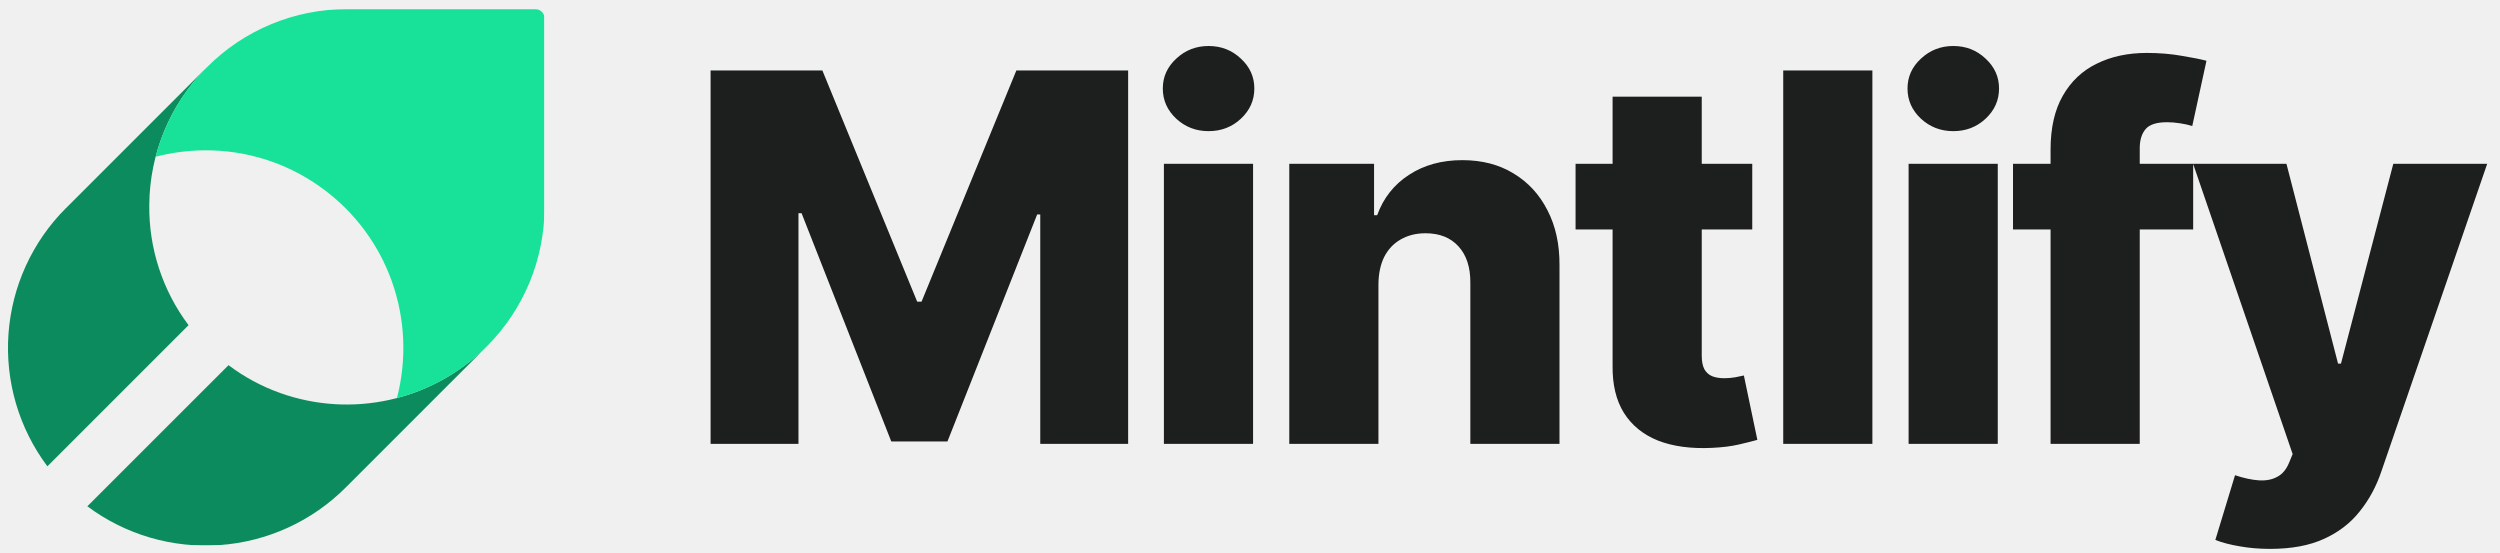
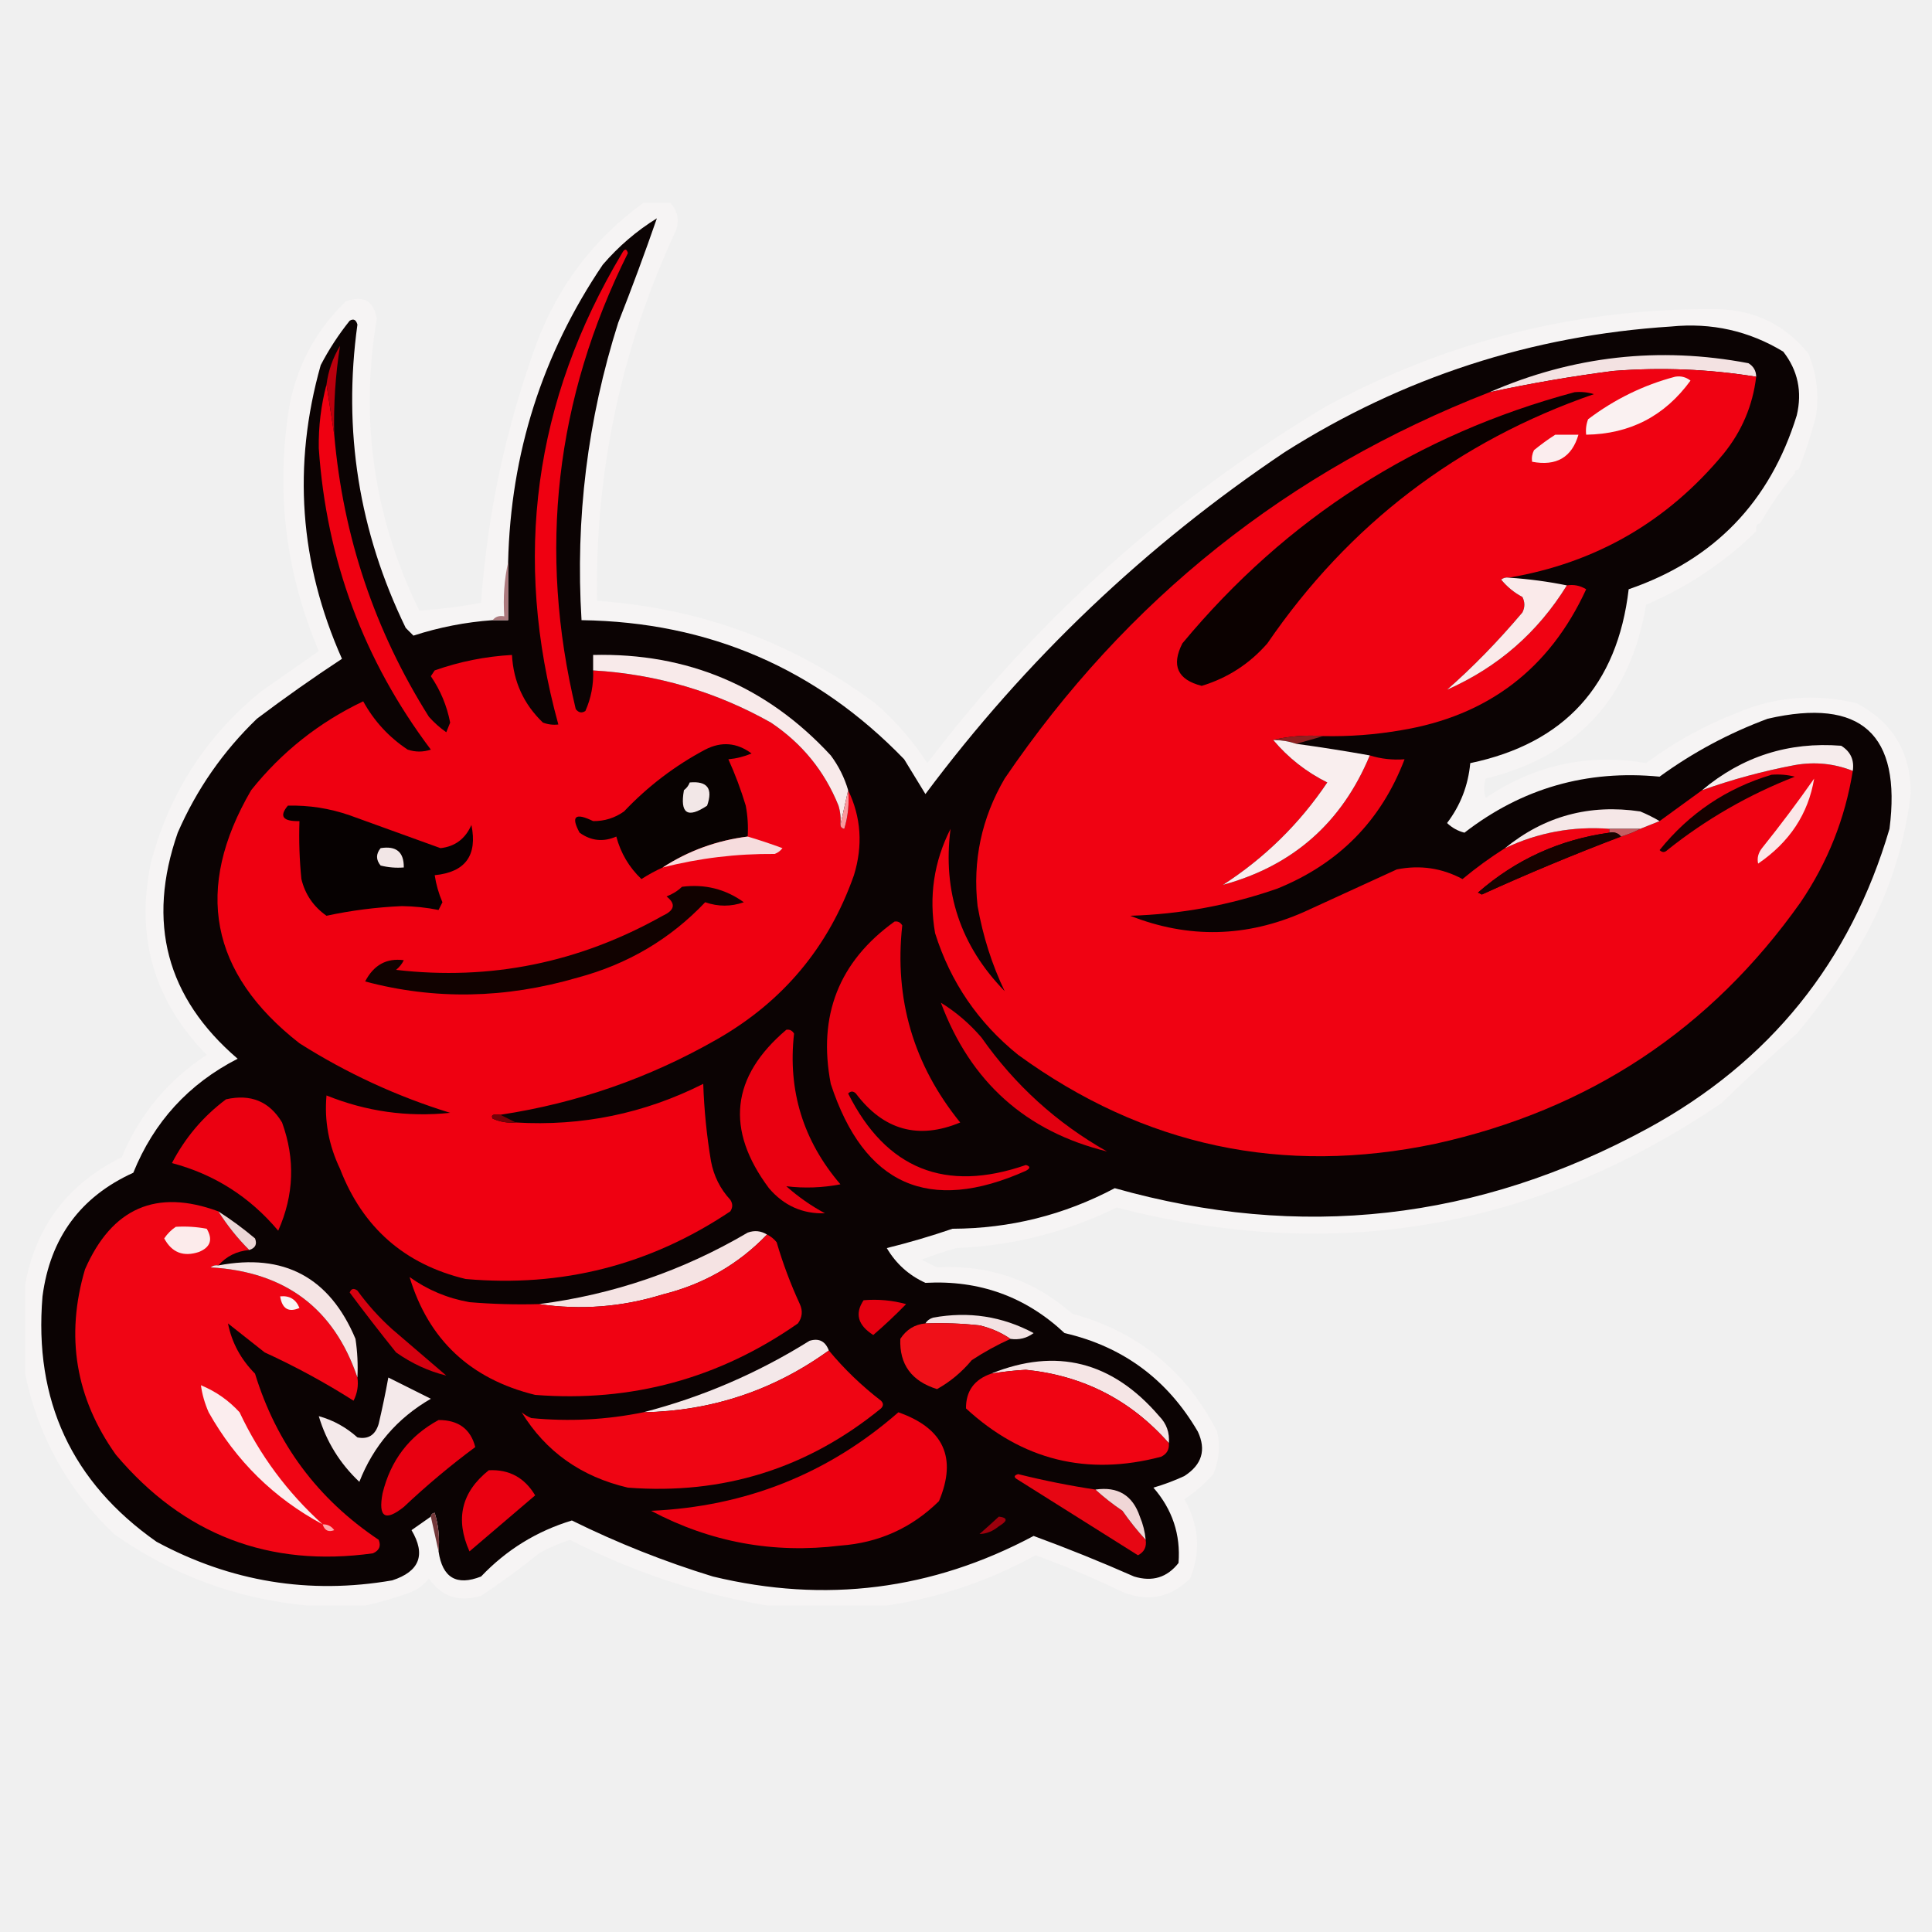
- <svg xmlns="http://www.w3.org/2000/svg" width="2191" height="484" viewBox="0 0 2191 484" fill="none">
-   <g clip-path="url(#clip0_2098_17)">
-     <mask id="mask0_2098_17" style="mask-type:luminance" maskUnits="userSpaceOnUse" x="0" y="0" width="2191" height="484">
-       <path d="M2191 0H0V484H2191V0Z" fill="white" />
-     </mask>
-     <g mask="url(#mask0_2098_17)">
-       <path d="M622.759 61.727H720.718L803.814 264.355H807.649L890.746 61.727H988.704V389H911.68V187.97H908.963L830.341 386.923H781.122L702.5 186.852H699.784V389H622.759V61.727ZM1020.04 389V143.545H1098.19V389H1020.04ZM1059.19 114.941C1048.22 114.941 1038.79 111.319 1030.91 104.075C1023.03 96.724 1019.08 87.882 1019.08 77.548C1019.08 67.32 1023.03 58.585 1030.91 51.34C1038.79 43.989 1048.22 40.314 1059.19 40.314C1070.27 40.314 1079.7 43.989 1087.48 51.34C1095.36 58.585 1099.3 67.32 1099.3 77.548C1099.3 87.882 1095.36 96.724 1087.48 104.075C1079.7 111.319 1070.27 114.941 1059.19 114.941ZM1208.07 249.014V389H1129.92V143.545H1204.23V188.609H1206.95C1212.38 173.588 1221.65 161.816 1234.75 153.293C1247.86 144.664 1263.46 140.349 1281.57 140.349C1298.83 140.349 1313.8 144.238 1326.48 152.015C1339.26 159.685 1349.17 170.445 1356.2 184.295C1363.34 198.038 1366.86 214.124 1366.75 232.555V389H1288.61V247.896C1288.71 234.259 1285.25 223.606 1278.22 215.935C1271.29 208.265 1261.65 204.43 1249.29 204.43C1241.09 204.43 1233.85 206.241 1227.56 209.863C1221.38 213.379 1216.59 218.439 1213.18 225.044C1209.88 231.649 1208.17 239.639 1208.07 249.014ZM1535.68 143.545V201.074H1380.83V143.545H1535.68ZM1413.27 84.739H1491.41V311.816C1491.41 316.61 1492.16 320.499 1493.65 323.482C1495.25 326.358 1497.54 328.435 1500.52 329.714C1503.5 330.886 1507.07 331.472 1511.23 331.472C1514.21 331.472 1517.35 331.205 1520.65 330.673C1524.06 330.033 1526.62 329.501 1528.33 329.075L1540.15 385.484C1536.42 386.55 1531.15 387.881 1524.33 389.479C1517.62 391.077 1509.58 392.089 1500.2 392.516C1481.88 393.368 1466.16 391.237 1453.06 386.124C1440.06 380.903 1430.1 372.807 1423.18 361.834C1416.36 350.861 1413.06 337.065 1413.27 320.445V84.739ZM1640.96 61.727V389H1562.82V61.727H1640.96ZM1672.7 389V143.545H1750.84V389H1672.7ZM1711.85 114.941C1700.88 114.941 1691.45 111.319 1683.57 104.075C1675.68 96.724 1671.74 87.882 1671.74 77.548C1671.74 67.32 1675.68 58.585 1683.57 51.34C1691.45 43.989 1700.88 40.314 1711.85 40.314C1722.93 40.314 1732.36 43.989 1740.14 51.34C1748.02 58.585 1751.96 67.32 1751.96 77.548C1751.96 87.882 1748.02 96.724 1740.14 104.075C1732.36 111.319 1722.93 114.941 1711.85 114.941ZM1922.09 143.545V201.074H1764.2V143.545H1922.09ZM1797.12 389V131.081C1797.12 112.118 1800.69 96.404 1807.83 83.94C1814.97 71.369 1824.88 61.994 1837.55 55.815C1850.23 49.529 1864.88 46.386 1881.5 46.386C1892.37 46.386 1902.59 47.239 1912.18 48.943C1921.88 50.541 1929.07 51.98 1933.75 53.258L1921.29 110.467C1918.41 109.508 1914.9 108.709 1910.74 108.07C1906.69 107.43 1902.86 107.111 1899.24 107.111C1890.07 107.111 1883.79 109.135 1880.38 113.183C1876.97 117.232 1875.27 122.771 1875.27 129.803V389H1797.12ZM1989.46 481.045C1980.09 481.045 1971.24 480.3 1962.93 478.808C1954.63 477.423 1947.49 475.559 1941.52 473.215L1958.78 416.486C1966.45 419.043 1973.38 420.534 1979.55 420.96C1985.84 421.386 1991.22 420.374 1995.69 417.924C2000.28 415.58 2003.79 411.372 2006.24 405.3L2009.28 397.949L1922.03 143.545H2003.84L2049.07 318.688H2051.62L2097.49 143.545H2179.78L2087.26 412.491C2082.79 425.914 2076.45 437.739 2068.24 447.967C2060.15 458.3 2049.65 466.397 2036.76 472.256C2023.98 478.116 2008.21 481.045 1989.46 481.045Z" fill="#1D1F1E" />
-       <mask id="mask1_2098_17" style="mask-type:luminance" maskUnits="userSpaceOnUse" x="7" y="8" width="470" height="470">
-         <path d="M477 8H7V478H477V8Z" fill="white" />
-       </mask>
-       <g mask="url(#mask1_2098_17)">
-         <path d="M130.833 179.492C131.161 134.734 148.911 91.865 180.318 59.975H180.26L59.006 181.228H59.064C58.613 181.584 58.187 181.97 57.791 182.386C28.302 211.836 10.423 250.934 7.436 292.503C4.449 334.072 16.553 375.324 41.527 408.688L163.996 286.219L165.27 285.003C142.444 254.606 130.334 217.502 130.833 179.492Z" fill="#0C8C5E" />
-         <path d="M425.257 304.971C402.05 327.714 372.919 343.479 341.185 350.469C309.452 357.458 276.393 355.39 245.778 344.501C229.455 338.707 214.114 330.451 200.286 320.019L199.013 321.292L76.544 443.704C109.922 468.616 151.151 480.682 192.694 477.695C234.237 474.709 273.316 456.87 302.788 427.44L304.003 426.225L425.257 304.971Z" fill="#0C8C5E" />
-         <path d="M477.232 181.228V16C477.232 11.582 473.65 8 469.232 8H304.004C281.253 7.977 258.722 12.45 237.705 21.16C216.688 29.871 197.599 42.649 181.534 58.759L180.319 59.974C159.144 81.471 143.995 108.157 136.39 137.357C150.157 133.792 164.305 131.907 178.525 131.743C216.536 131.295 253.63 143.422 284.036 166.238C311.363 186.617 332.045 214.63 343.476 246.746C355.126 279.571 356.658 315.137 347.875 348.842C377.08 341.25 403.769 326.098 425.257 304.913L426.473 303.755C442.59 287.684 455.371 268.586 464.082 247.558C472.793 226.531 477.262 203.989 477.232 181.228Z" fill="#18E299" />
-       </g>
-     </g>
-   </g>
-   <defs>
-     <clipPath id="clip0_2098_17">
-       <rect width="2191" height="484" fill="white" />
-     </clipPath>
-   </defs>
+ <svg xmlns="http://www.w3.org/2000/svg" version="1.2" viewBox="0 0 500 500" width="500" height="500">
+   <style>
+ 		.s0 { fill: #f6f4f4 } 
+ 		.s1 { fill: #0b0303 } 
+ 		.s2 { fill: #ef0011 } 
+ 		.s3 { fill: #f3e2e2 } 
+ 		.s4 { fill: #f00212 } 
+ 		.s5 { fill: #ba000d } 
+ 		.s6 { fill: #faf1f1 } 
+ 		.s7 { fill: #0b0100 } 
+ 		.s8 { fill: #fbedee } 
+ 		.s9 { fill: #faeaea } 
+ 		.s10 { fill: #ab797d } 
+ 		.s11 { fill: #f8eaea } 
+ 		.s12 { fill: #902021 } 
+ 		.s13 { fill: #f9eeee } 
+ 		.s14 { fill: #f6ecec } 
+ 		.s15 { fill: #080201 } 
+ 		.s16 { fill: #150100 } 
+ 		.s17 { fill: #f2e7e7 } 
+ 		.s18 { fill: #fbe7e8 } 
+ 		.s19 { fill: #060101 } 
+ 		.s20 { fill: #f5e7e7 } 
+ 		.s21 { fill: #fa999e } 
+ 		.s22 { fill: #c46064 } 
+ 		.s23 { fill: #180300 } 
+ 		.s24 { fill: #f6dcdd } 
+ 		.s25 { fill: #f2e6e6 } 
+ 		.s26 { fill: #110200 } 
+ 		.s27 { fill: #eb0011 } 
+ 		.s28 { fill: #e20010 } 
+ 		.s29 { fill: #ea0011 } 
+ 		.s30 { fill: #760007 } 
+ 		.s31 { fill: #f00514 } 
+ 		.s32 { fill: #fcebeb } 
+ 		.s33 { fill: #ecd6d6 } 
+ 		.s34 { fill: #f5e3e3 } 
+ 		.s35 { fill: #f5e4e4 } 
+ 		.s36 { fill: #faf6f6 } 
+ 		.s37 { fill: #e50010 } 
+ 		.s38 { fill: #d5000f } 
+ 		.s39 { fill: #f2e2e3 } 
+ 		.s40 { fill: #ef1018 } 
+ 		.s41 { fill: #f4e8e9 } 
+ 		.s42 { fill: #ef0513 } 
+ 		.s43 { fill: #f5e5e5 } 
+ 		.s44 { fill: #f00413 } 
+ 		.s45 { fill: #f4e9ea } 
+ 		.s46 { fill: #ed0011 } 
+ 		.s47 { fill: #e80011 } 
+ 		.s48 { fill: #e60613 } 
+ 		.s49 { fill: #f0d6d6 } 
+ 		.s50 { fill: #fca9ac } 
+ 		.s51 { fill: #9c000c } 
+ 		.s52 { fill: #73393b } 
+ 	</style>
+   <g>
+     <path fill-rule="evenodd" class="s0" d="m166.5 52.5q3.5 0 7 0 2.75 2.99 1.5 7-21.27 45.61-20.5 96 39.99 2.76 72 26.5 7.87 6.86 13.5 15.5 42.88-56.39 103.5-92.5 47.35-25.46 101-25 14.52 0.38 23.5 11.5 3.19 7.74 2 16-1.81 7.18-4.5 14-1 0-1 1-5.04 6.05-9 13-1 0-1 1 0 0.5 0 1-12.42 12.15-28.5 19-6.02 36.27-41.5 45-0.83 2.75 0 5 19.02-12.85 41.5-9 10.85-8.09 23.5-13 15.01-6.37 31-2.5 14.09 7.43 14 23.5-2.83 23.25-15.5 43-6.42 9.92-14 19-10.04 8.8-19.5 18-72.02 48.88-156.5 27-19.63 9.6-41.5 10.5-4.59 1.27-9 3 2 1 4 2 20.09-1.11 35 12 25.46 6.95 37.5 30.5 1.26 5.69-1 11-3.38 3.79-7.5 6.5 5.74 10.07 1.5 20.5-7.55 7.47-17.5 3.5-11.01-5.34-22.5-9.5-18.26 10-38.5 13-15.5 0-31 0-26.62-4.54-51-17-4.17 1.33-8 3.5-7.23 5.87-15 11-8.62 2.58-13.5-4.5-1.82 2.32-4.5 3.5-6.06 2.24-12 3.5-7.5 0-15 0-27.42-2.56-50-18.5-18-17.25-23-41.5 0-11.5 0-23 4.12-22.7 25-33 6.95-16.67 22-26.5-20.39-20.8-14.5-49.5 7.01-26.98 28.5-44.5 7.56-5.27 15-10.5-13.09-30.88-7.5-64 3.16-15.57 14.5-26.5 6.85-2.48 8 4.5-6.59 39.53 11 75.5 7.99-0.49 16-2 2.42-34.57 14.5-67.5 8.51-22.23 27.5-36z" />
+   </g>
+   <g>
+     <path fill-rule="evenodd" class="s1" d="m113.5 401.5q0.48-5.1-1-10-0.91 0.19-1 1-2.46 1.74-5 3.5 5.65 9.54-5 13-32.21 5.55-61-10-32.89-23.11-29.5-63.5 2.96-22.67 23.5-32 7.99-19.75 27-29.5-27.65-23.7-15.5-58.5 7.33-16.82 20.5-29.5 10.79-8.14 22-15.5-16.49-37.08-5.5-76 3.19-6.13 7.5-11.5 1.48-0.89 2 1-5.69 41.09 12.5 78.5 1 1 2 2 9.97-3.24 20.5-4 2 0 4 0 0-7.5 0-15 0.99-42.22 24.5-77 6.12-7.12 14-12-4.65 13.43-10 27-11.93 37.6-9.5 77 49.38 0.7 83.5 36 2.75 4.5 5.5 9 38.99-52.24 93-88.5 45.84-29.03 100-32.5 15.69-1.56 29 6.5 5.68 7.29 3.5 16.5-10.38 33.62-43.5 45-4.39 37.33-41 45-0.79 8.63-6 15.5 1.91 1.83 4.5 2.5 22.27-17.25 50.5-14.5 12.93-9.41 28-15 36.22-8.28 31.5 28.5-15.19 51.69-62.5 77.5-65.92 35.87-138 15.5-19.67 10.42-42 10.5-8.39 2.88-17 5 3.58 6.08 10 9 20.92-1.14 36 13 22.67 5.23 34.5 25.5 3.33 7.13-3.5 11.5-3.88 1.8-8 3 7.36 8.45 6.5 19.5-4.43 5.66-11.5 3.5-12.84-5.67-26-10.5-39.4 21.02-83 10.5-18.85-5.78-36.5-14.5-13.65 4.14-23.5 14.5-9.51 3.74-11-6.5z" />
+   </g>
+   <g>
+     <path fill-rule="evenodd" class="s2" d="m153.5 173.5q24.62 1.46 46 13.5 12.11 8.1 17.5 21.5 0.74 2.45 0.5 5 0.09 0.81 1 1 1.48-4.9 1-10 5.04 10.48 1.5 22-9.81 27.86-35.5 42.5-26.17 14.97-56 19.5-2.77-0.4-2 1 2.86 1.27 6 1 25.64 1.53 48.5-10 0.34 10.08 2 20 1.08 5.76 5 10 1 1.5 0 3-31.11 20.84-68.5 17.5-23.7-5.7-32.5-28.5-4.39-9.18-3.5-19 15.41 6.23 32 4.5-20.68-6.39-39-18-34.81-27.22-12.5-65.5 11.84-14.83 29-23 4.21 7.66 11.5 12.5 3 1 6 0-26.04-34.62-29-78-0.13-8.46 2-16.5 1 6.5 2 13 3.43 39.53 24.5 73 2.03 2.28 4.5 4 0.5-1.25 1-2.5-1.27-6.54-5-12 0.5-0.75 1-1.5 9.72-3.43 20-4 0.55 10.34 8 17.5 1.94 0.74 4 0.5-17.8-64.6 16.5-122 0.98-1.79 1.5 0-28.21 56.64-13.5 118 1.08 1.43 2.5 0.5 2.21-4.98 2-10.5z" />
+   </g>
+   <g>
+     <path fill-rule="evenodd" class="s3" d="m454.5 97.5q-18.37-2.97-37-1.5-16.14 2.08-32 5.5 32.38-14.09 67-7.5 1.98 1.22 2 3.5z" />
+   </g>
+   <g>
+     <path fill-rule="evenodd" class="s4" d="m454.5 97.5q-1.33 11.18-8.5 20-21.81 26.28-55.5 32-1.11-0.2-2 0.5 2.31 2.82 5.5 4.5 1 2 0 4-9.56 11.3-19.5 20 19.71-8.72 31-27 2.68-0.43 5 1-14.24 30.97-48 36.5-9.93 1.71-20 1.5-6.8-0.48-13 1 5.81 6.92 14 11-10.78 16.03-27 26.5 27.16-7.4 38-33.5 4.34 1.35 9 1-9.08 23.84-33 33.5-18.45 6.41-38 7 22.59 8.92 45-1 12.05-5.52 24-11 9.01-1.79 17 2.5 5.28-4.38 11-8 12.8-6.07 27-5 0 0.5 0 1-19.34 2.69-34 15.5 0.5 0.25 1 0.5 17.79-8.09 36-15 2.71-0.79 5-2 2.5-1 5-2 5.53-4.04 11-8 11.7-4.18 24-6.5 7.78-1.36 15 1.5-2.97 18.45-13.5 34-34.92 49.37-94.5 62.5-59.27 12.45-108-23-15.53-12.52-21.5-31.5-2.47-14.26 4-27-3.15 24.41 14 42-4.92-10.28-7-22-1.97-17.63 7-33 47.28-69.5 125.5-100 15.86-3.42 32-5.5 18.63-1.47 37 1.5z" />
+   </g>
+   <g>
+     <path fill-rule="evenodd" class="s5" d="m86.5 112.5q-1-6.5-2-13 0.7-5.34 3.5-10-1.8 11.32-1.5 23z" />
+   </g>
+   <g>
+     <path fill-rule="evenodd" class="s6" d="m433.5 97.5q2.22-0.39 4 1-10 13.75-27 14-0.24-2.06 0.5-4 10.3-7.78 22.5-11z" />
+   </g>
+   <g>
+     <path fill-rule="evenodd" class="s7" d="m407.5 101.5q2.55-0.24 5 0.5-52.87 18.31-84.5 64.5-6.94 7.95-17 11-9.38-2.38-5-11 40.38-48.62 101.5-65z" />
+   </g>
+   <g>
+     <path fill-rule="evenodd" class="s8" d="m402.5 112.5q3 0 6 0-2.56 8.8-12 7-0.22-1.58 0.5-3 2.72-2.22 5.5-4z" />
+   </g>
+   <g>
+ 	</g>
+   <g>
+ 	</g>
+   <g>
+ 	</g>
+   <g>
+ 	</g>
+   <g>
+ 	</g>
+   <g>
+ 	</g>
+   <g>
+ 	</g>
+   <g>
+     <path fill-rule="evenodd" class="s9" d="m390.5 149.5q7.77 0.52 15 2-11.29 18.28-31 27 9.94-8.7 19.5-20 1-2 0-4-3.19-1.68-5.5-4.5 0.89-0.7 2-0.5z" />
+   </g>
+   <g>
+     <path fill-rule="evenodd" class="s10" d="m131.5 145.5q0 7.5 0 15-2 0-4 0 1.06-1.36 3-1-0.48-7.29 1-14z" />
+   </g>
+   <g>
+     <path fill-rule="evenodd" class="s11" d="m219.5 204.5q-1 4.5-2 9 0.24-2.55-0.5-5-5.39-13.4-17.5-21.5-21.38-12.04-46-13.5 0-2 0-4 36.7-0.86 61.5 26 3.06 4.11 4.5 9z" />
+   </g>
+   <g>
+     <path fill-rule="evenodd" class="s12" d="m329.5 191.5q6.2-1.48 13-1-3.5 1-7 2-2.9-0.97-6-1z" />
+   </g>
+   <g>
+     <path fill-rule="evenodd" class="s13" d="m329.5 191.5q3.1 0.03 6 1 9.55 1.31 19 3-10.84 26.1-38 33.5 16.22-10.47 27-26.5-8.19-4.08-14-11z" />
+   </g>
+   <g>
+     <path fill-rule="evenodd" class="s14" d="m479.5 199.5q-7.22-2.86-15-1.5-12.3 2.32-24 6.5 15.6-13.11 36-11.5 3.63 2.26 3 6.5z" />
+   </g>
+   <g>
+     <path fill-rule="evenodd" class="s15" d="m193.5 216.5q-12.01 1.52-22 8-2.83 1.29-5.5 3-4.79-4.57-6.5-11-5.04 2.2-9.5-1-3.47-6.4 3.5-3 4.4 0.05 8-2.5 9.22-9.73 21-16 6.3-3.24 12 1-2.9 1.22-6 1.5 2.61 5.74 4.5 12 0.75 3.97 0.5 8z" />
+   </g>
+   <g>
+     <path fill-rule="evenodd" class="s16" d="m458.5 200.5q3.04-0.24 6 0.5-18.02 7.05-33 19-1 1-2 0 11.53-14.3 29-19.5z" />
+   </g>
+   <g>
+     <path fill-rule="evenodd" class="s17" d="m178.5 202.5q6.85-0.63 4.5 6-7.6 5.09-6-4 1.08-0.82 1.5-2z" />
+   </g>
+   <g>
+     <path fill-rule="evenodd" class="s18" d="m469.5 201.5q-2.26 13.65-14.5 22-0.47-2.11 1-4 7.08-8.82 13.5-18z" />
+   </g>
+   <g>
+     <path fill-rule="evenodd" class="s19" d="m74.5 208.5q8.22-0.2 16 2.5 11.8 4.26 23.5 8.5 5.65-0.63 8-6 2.41 11.83-9.5 13 0.55 3.61 2 7-0.5 1-1 2-4.67-0.94-9.5-1-9.96 0.44-19.5 2.5-5.05-3.55-6.5-9.5-0.75-7.48-0.5-15-6.47 0.15-3-4z" />
+   </g>
+   <g>
+     <path fill-rule="evenodd" class="s20" d="m429.5 212.5q-2.5 1-5 2-4 0-8 0-14.2-1.07-27 5 15.27-12.44 35-9.5 2.72 1.14 5 2.5z" />
+   </g>
+   <g>
+     <path fill-rule="evenodd" class="s21" d="m219.5 204.5q0.48 5.1-1 10-0.91-0.19-1-1 1-4.5 2-9z" />
+   </g>
+   <g>
+     <path fill-rule="evenodd" class="s22" d="m416.5 215.5q0-0.5 0-1 4 0 8 0-2.29 1.21-5 2-1.06-1.36-3-1z" />
+   </g>
+   <g>
+     <path fill-rule="evenodd" class="s23" d="m416.5 215.5q1.94-0.36 3 1-18.21 6.91-36 15-0.5-0.25-1-0.5 14.66-12.81 34-15.5z" />
+   </g>
+   <g>
+     <path fill-rule="evenodd" class="s24" d="m193.5 216.5q4.39 1.3 9 3-0.79 1.04-2 1.5-14.77-0.13-29 3.5 9.99-6.48 22-8z" />
+   </g>
+   <g>
+     <path fill-rule="evenodd" class="s25" d="m98.5 219.5q6.09-0.98 6 5-3.04 0.24-6-0.5-1.84-2.24 0-4.5z" />
+   </g>
+   <g>
+     <path fill-rule="evenodd" class="s26" d="m176.5 229.5q8.85-1.14 16 4-4.98 1.75-10 0-13.56 14.3-33 19.5-28.06 8.2-55 1 3.32-6.4 10-5.5-0.71 1.47-2 2.5 36.58 4.24 69-14 4.68-2.13 1-5 2.35-0.91 4-2.5z" />
+   </g>
+   <g>
+     <path fill-rule="evenodd" class="s27" d="m231.5 238.5q1.31-0.2 2 1-3.13 28.62 15 51-16.25 6.75-27-7.5-1-1-2 0 14.73 29.34 46 18.5 1.79 0.52 0 1.5-37.63 16.82-50.5-22.5-5.1-26.48 16.5-42z" />
+   </g>
+   <g>
+     <path fill-rule="evenodd" class="s28" d="m243.5 259.5q5.88 3.62 10.5 9 12.96 18.46 32.5 29.5-31.51-7.75-43-38.5z" />
+   </g>
+   <g>
+     <path fill-rule="evenodd" class="s29" d="m203.5 266.5q1.31-0.2 2 1-2.48 22.08 12 39-6.99 1.35-14 0.5 4.59 4.08 10 7-8.71 0.28-14.5-6.5-16.98-22.76 4.5-41z" />
+   </g>
+   <g>
+     <path fill-rule="evenodd" class="s27" d="m58.5 284.5q9.6-2.17 14.5 6 5.15 14.18-1 28-11.05-13.14-27.5-17.5 5.15-9.9 14-16.5z" />
+   </g>
+   <g>
+     <path fill-rule="evenodd" class="s30" d="m129.5 288.5q2 1 4 2-3.14 0.27-6-1-0.77-1.4 2-1z" />
+   </g>
+   <g>
+     <path fill-rule="evenodd" class="s31" d="m56.5 313.5q3.43 5.43 8 10-4.88 0.44-8 4-1.11-0.2-2 0.5 28.91 1.65 38 28.5 0.45 3.16-1 6-11.02-7.01-23-12.5-4.75-3.75-9.5-7.5 1.47 7.42 7 13 8.34 27.18 32 43 0.99 2.41-1.5 3.5-40.25 5.58-66.5-25.5-15.67-22.01-8-48 10.46-23.87 34.5-15z" />
+   </g>
+   <g>
+     <path fill-rule="evenodd" class="s32" d="m45.5 317.5q4.03-0.25 8 0.5 2.46 4.16-2 6-6.04 2.01-9-3.5 1.26-1.85 3-3z" />
+   </g>
+   <g>
+     <path fill-rule="evenodd" class="s33" d="m56.5 313.5q4.91 3.14 9.5 7 0.88 2.25-1.5 3-4.57-4.57-8-10z" />
+   </g>
+   <g>
+     <path fill-rule="evenodd" class="s34" d="m198.5 319.5q-11.1 11.56-27 15.5-15.75 4.88-32 2.5 28.81-3.69 54-18.5 2.65-0.96 5 0.5z" />
+   </g>
+   <g>
+     <path fill-rule="evenodd" class="s4" d="m198.5 319.5q1.44 0.68 2.5 2 2.41 8.23 6 16 1.2 2.64-0.5 5-30.65 21.41-68 18.5-25.16-6.17-32.5-30.5 6.96 4.99 15.5 6.5 8.99 0.75 18 0.5 16.25 2.38 32-2.5 15.9-3.94 27-15.5z" />
+   </g>
+   <g>
+     <path fill-rule="evenodd" class="s35" d="m92.5 356.5q-9.09-26.85-38-28.5 0.89-0.7 2-0.5 25.47-4.89 35.5 19 0.75 4.98 0.5 10z" />
+   </g>
+   <g>
+     <path fill-rule="evenodd" class="s36" d="m72.5 335.5q3.62-0.38 5 3-4.22 1.83-5-3z" />
+   </g>
+   <g>
+     <path fill-rule="evenodd" class="s37" d="m223.5 336.5q5.59-0.48 11 1-4.04 4.16-8.5 8-5.99-3.8-2.5-9z" />
+   </g>
+   <g>
+     <path fill-rule="evenodd" class="s38" d="m90.5 334.5q0.59-1.54 2-0.5 3.94 5.45 9 10 7 6 14 12-6.91-1.7-13-6-6.21-7.72-12-15.5z" />
+   </g>
+   <g>
+     <path fill-rule="evenodd" class="s39" d="m261.5 346.5q-3.54-2.44-8-3.5-6.98-0.75-14-0.5 0.63-1.08 2-1.5 13.82-2.52 26 4-2.63 1.98-6 1.5z" />
+   </g>
+   <g>
+     <path fill-rule="evenodd" class="s40" d="m239.5 342.5q7.02-0.25 14 0.5 4.46 1.06 8 3.5-5.2 2.35-10 5.5-3.88 4.65-9 7.5-9.89-3.09-9.5-13 2.36-3.63 6.5-4z" />
+   </g>
+   <g>
+     <path fill-rule="evenodd" class="s41" d="m214.5 349.5q-21.43 15.48-48 16 22.82-5.9 43-18.5 3.64-1.12 5 2.5z" />
+   </g>
+   <g>
+     <path fill-rule="evenodd" class="s42" d="m214.5 349.5q5.96 7.2 13.5 13 1 1 0 2-28.58 23.34-65.5 20.5-18.15-4.24-27.5-19.5 1.13 0.94 2.5 1.5 14.7 1.42 29-1.5 26.57-0.52 48-16z" />
+   </g>
+   <g>
+     <path fill-rule="evenodd" class="s43" d="m302.5 373.5q-14.74-16.73-37-19-4.55 0.25-9 1 25.3-10.24 43.5 11 2.85 2.91 2.5 7z" />
+   </g>
+   <g>
+     <path fill-rule="evenodd" class="s44" d="m302.5 373.5q0.21 2.44-2 3.5-28.69 7.6-50.5-12.5-0.06-6.71 6.5-9 4.45-0.75 9-1 22.26 2.27 37 19z" />
+   </g>
+   <g>
+     <path fill-rule="evenodd" class="s45" d="m100.5 356.5q5.42 2.71 11 5.5-13.04 7.54-18.5 21.5-7.57-7.14-10.5-17 5.58 1.54 10 5.5 4.2 0.84 5.5-3.5 1.41-5.99 2.5-12z" />
+   </g>
+   <g>
+     <path fill-rule="evenodd" class="s8" d="m83.5 394.5q-18.9-10.15-29.5-29-1.54-3.52-2-7 5.79 2.39 10 7 7.82 16.63 21.5 29z" />
+   </g>
+   <g>
+     <path fill-rule="evenodd" class="s46" d="m232.5 365.5q17.6 6.19 10.5 23-10.6 10.42-25.5 11.5-25.94 3.21-49-9 36.75-1.65 64-25.5z" />
+   </g>
+   <g>
+     <path fill-rule="evenodd" class="s47" d="m113.5 367.5q7.7-0.01 9.5 7-9.69 7.19-18.5 15.5-7.23 5.76-5.5-3.5 3.12-12.84 14.5-19z" />
+   </g>
+   <g>
+     <path fill-rule="evenodd" class="s29" d="m126.5 380.5q7.88-0.4 12 6.5-8.5 7.25-17 14.5-5.62-12.55 5-21z" />
+   </g>
+   <g>
+     <path fill-rule="evenodd" class="s48" d="m283.5 385.5q3.22 2.95 7 5.5 2.8 4.03 6 7.5 0.42 2.77-2 4-15.5-9.75-31-19.5-1.79-0.98 0-1.5 9.96 2.49 20 4z" />
+   </g>
+   <g>
+     <path fill-rule="evenodd" class="s49" d="m283.5 385.5q8.71-1.27 11.5 7 1.22 2.9 1.5 6-3.2-3.47-6-7.5-3.78-2.55-7-5.5z" />
+   </g>
+   <g>
+     <path fill-rule="evenodd" class="s50" d="m83.5 394.5q1.88-0.06 3 1.5-2.25 0.88-3-1.5z" />
+   </g>
+   <g>
+     <path fill-rule="evenodd" class="s51" d="m258.5 392.5q3.51 0.41 0 2.5-2.33 1.93-5 2 2.61-2.28 5-4.5z" />
+   </g>
+   <g>
+     <path fill-rule="evenodd" class="s52" d="m111.5 392.5q0.09-0.81 1-1 1.48 4.9 1 10-1-4.5-2-9z" />
+   </g>
</svg>
